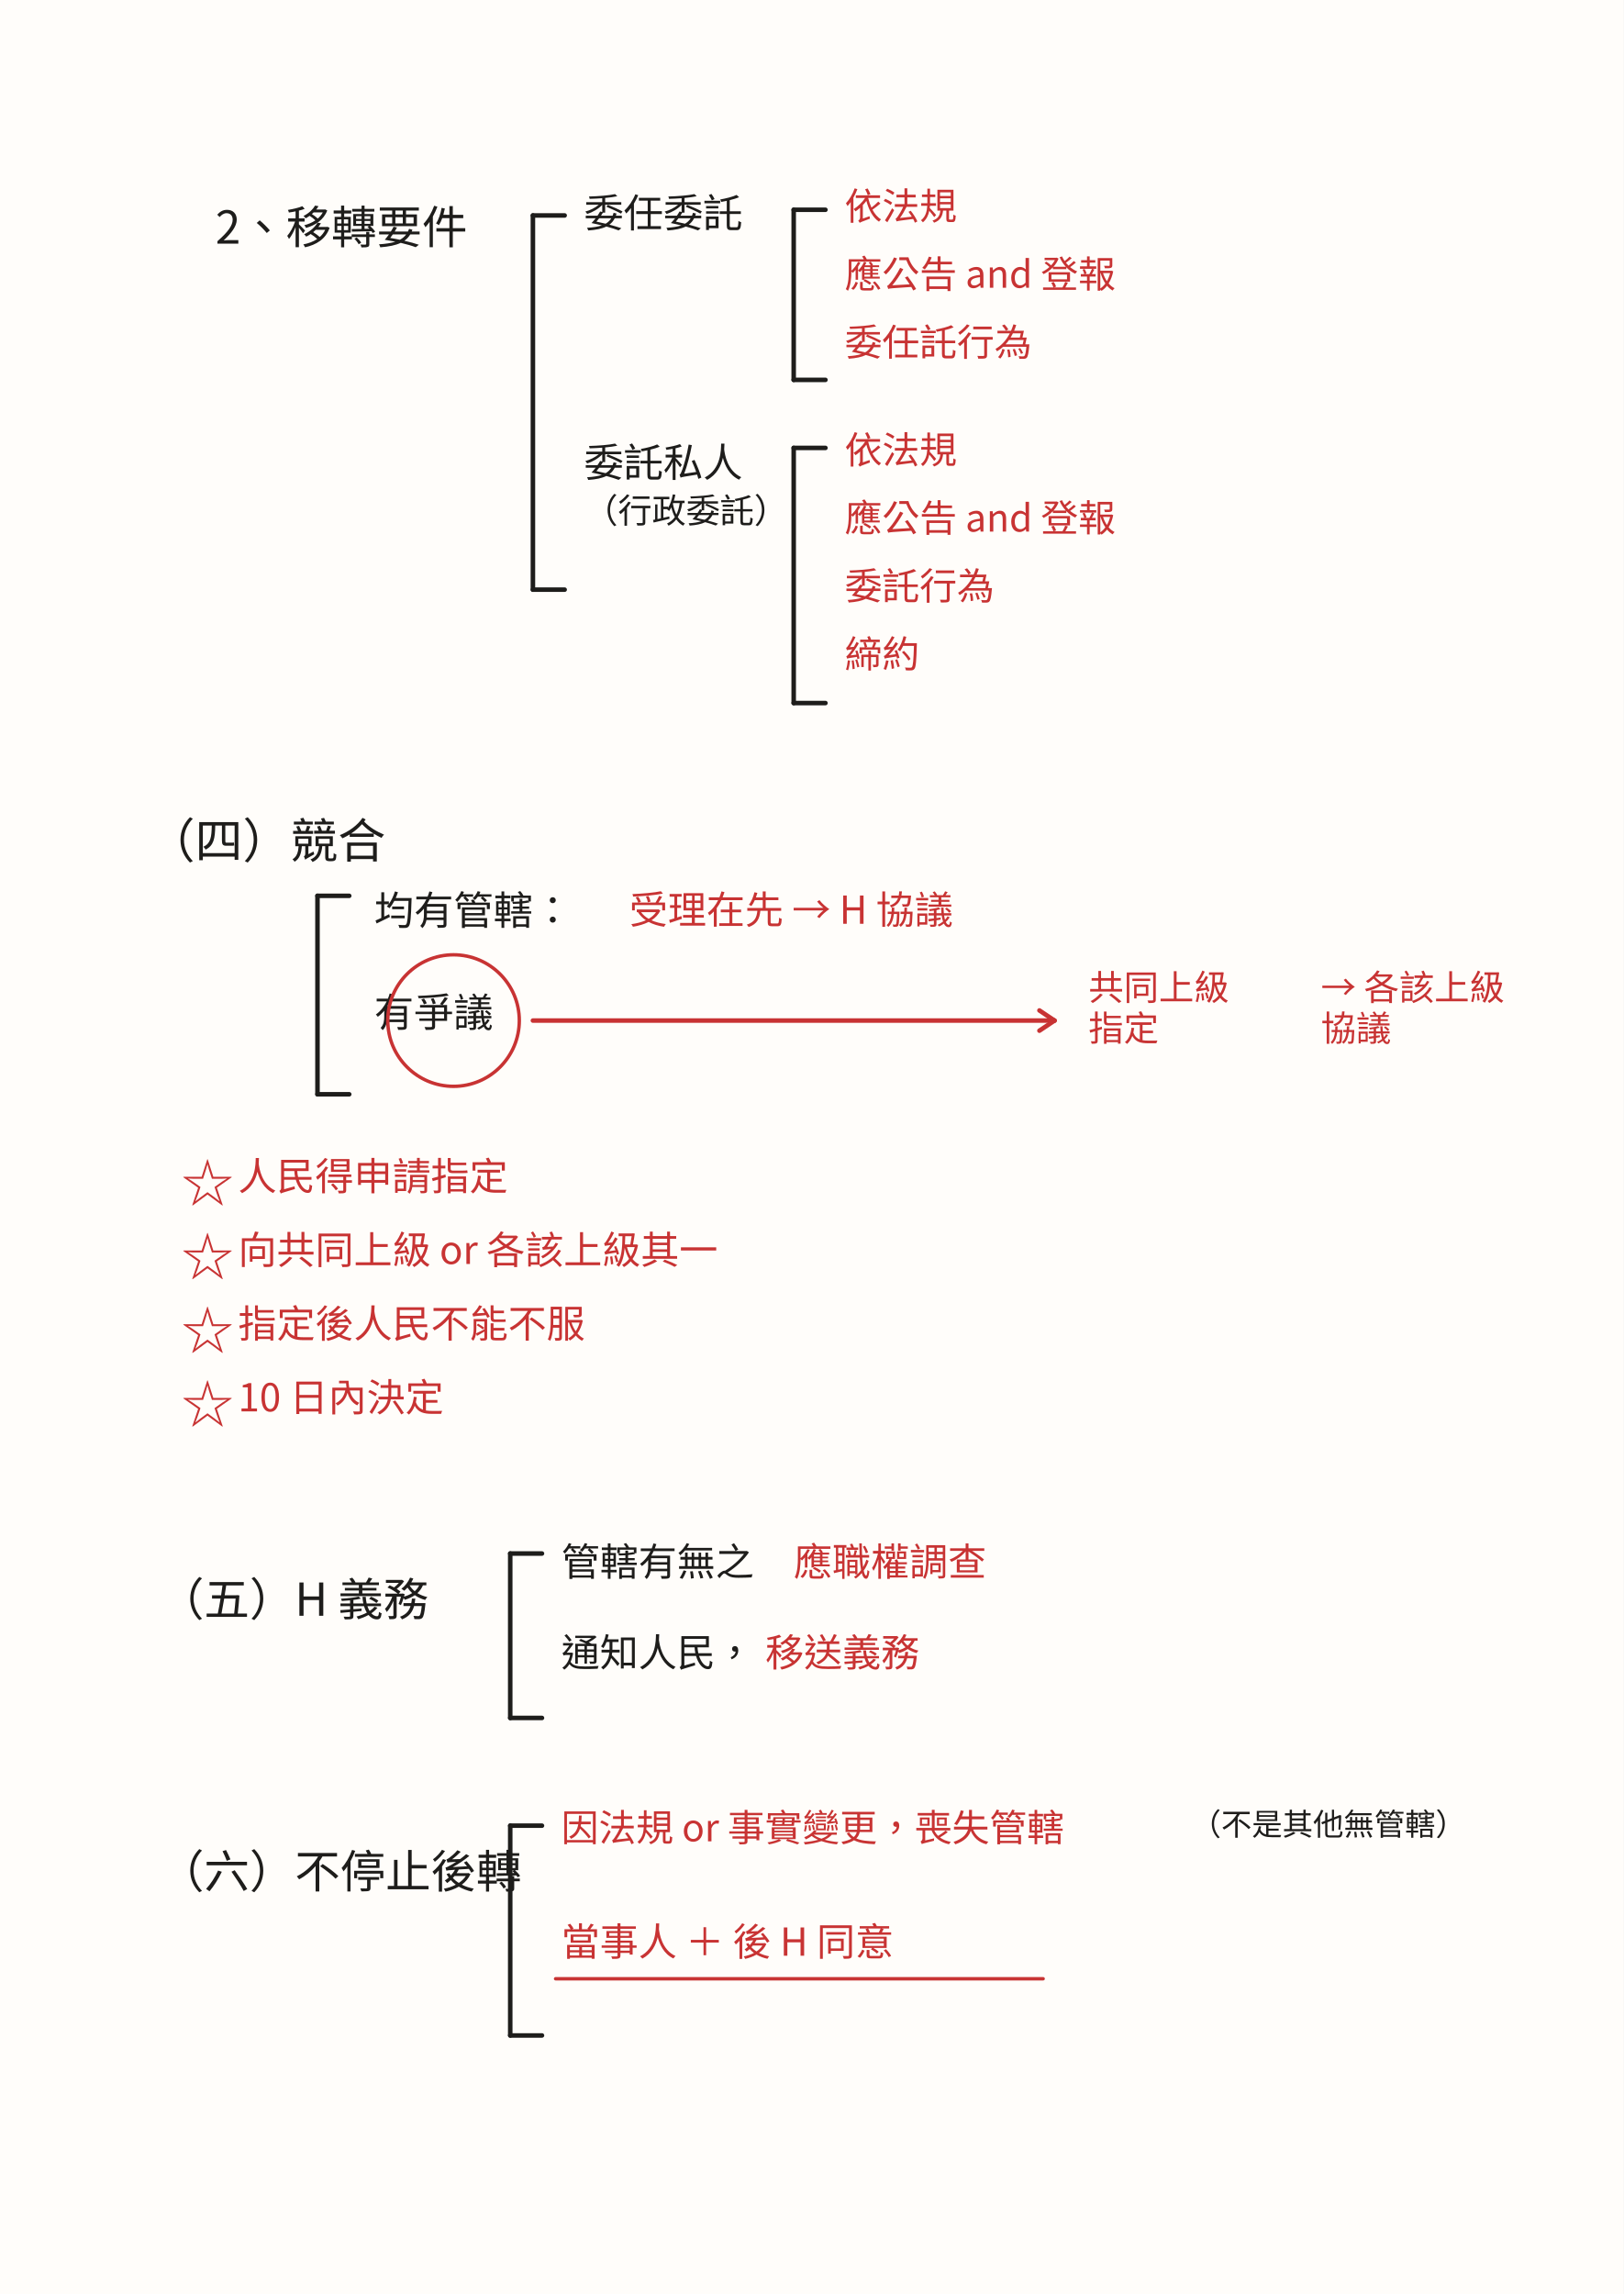
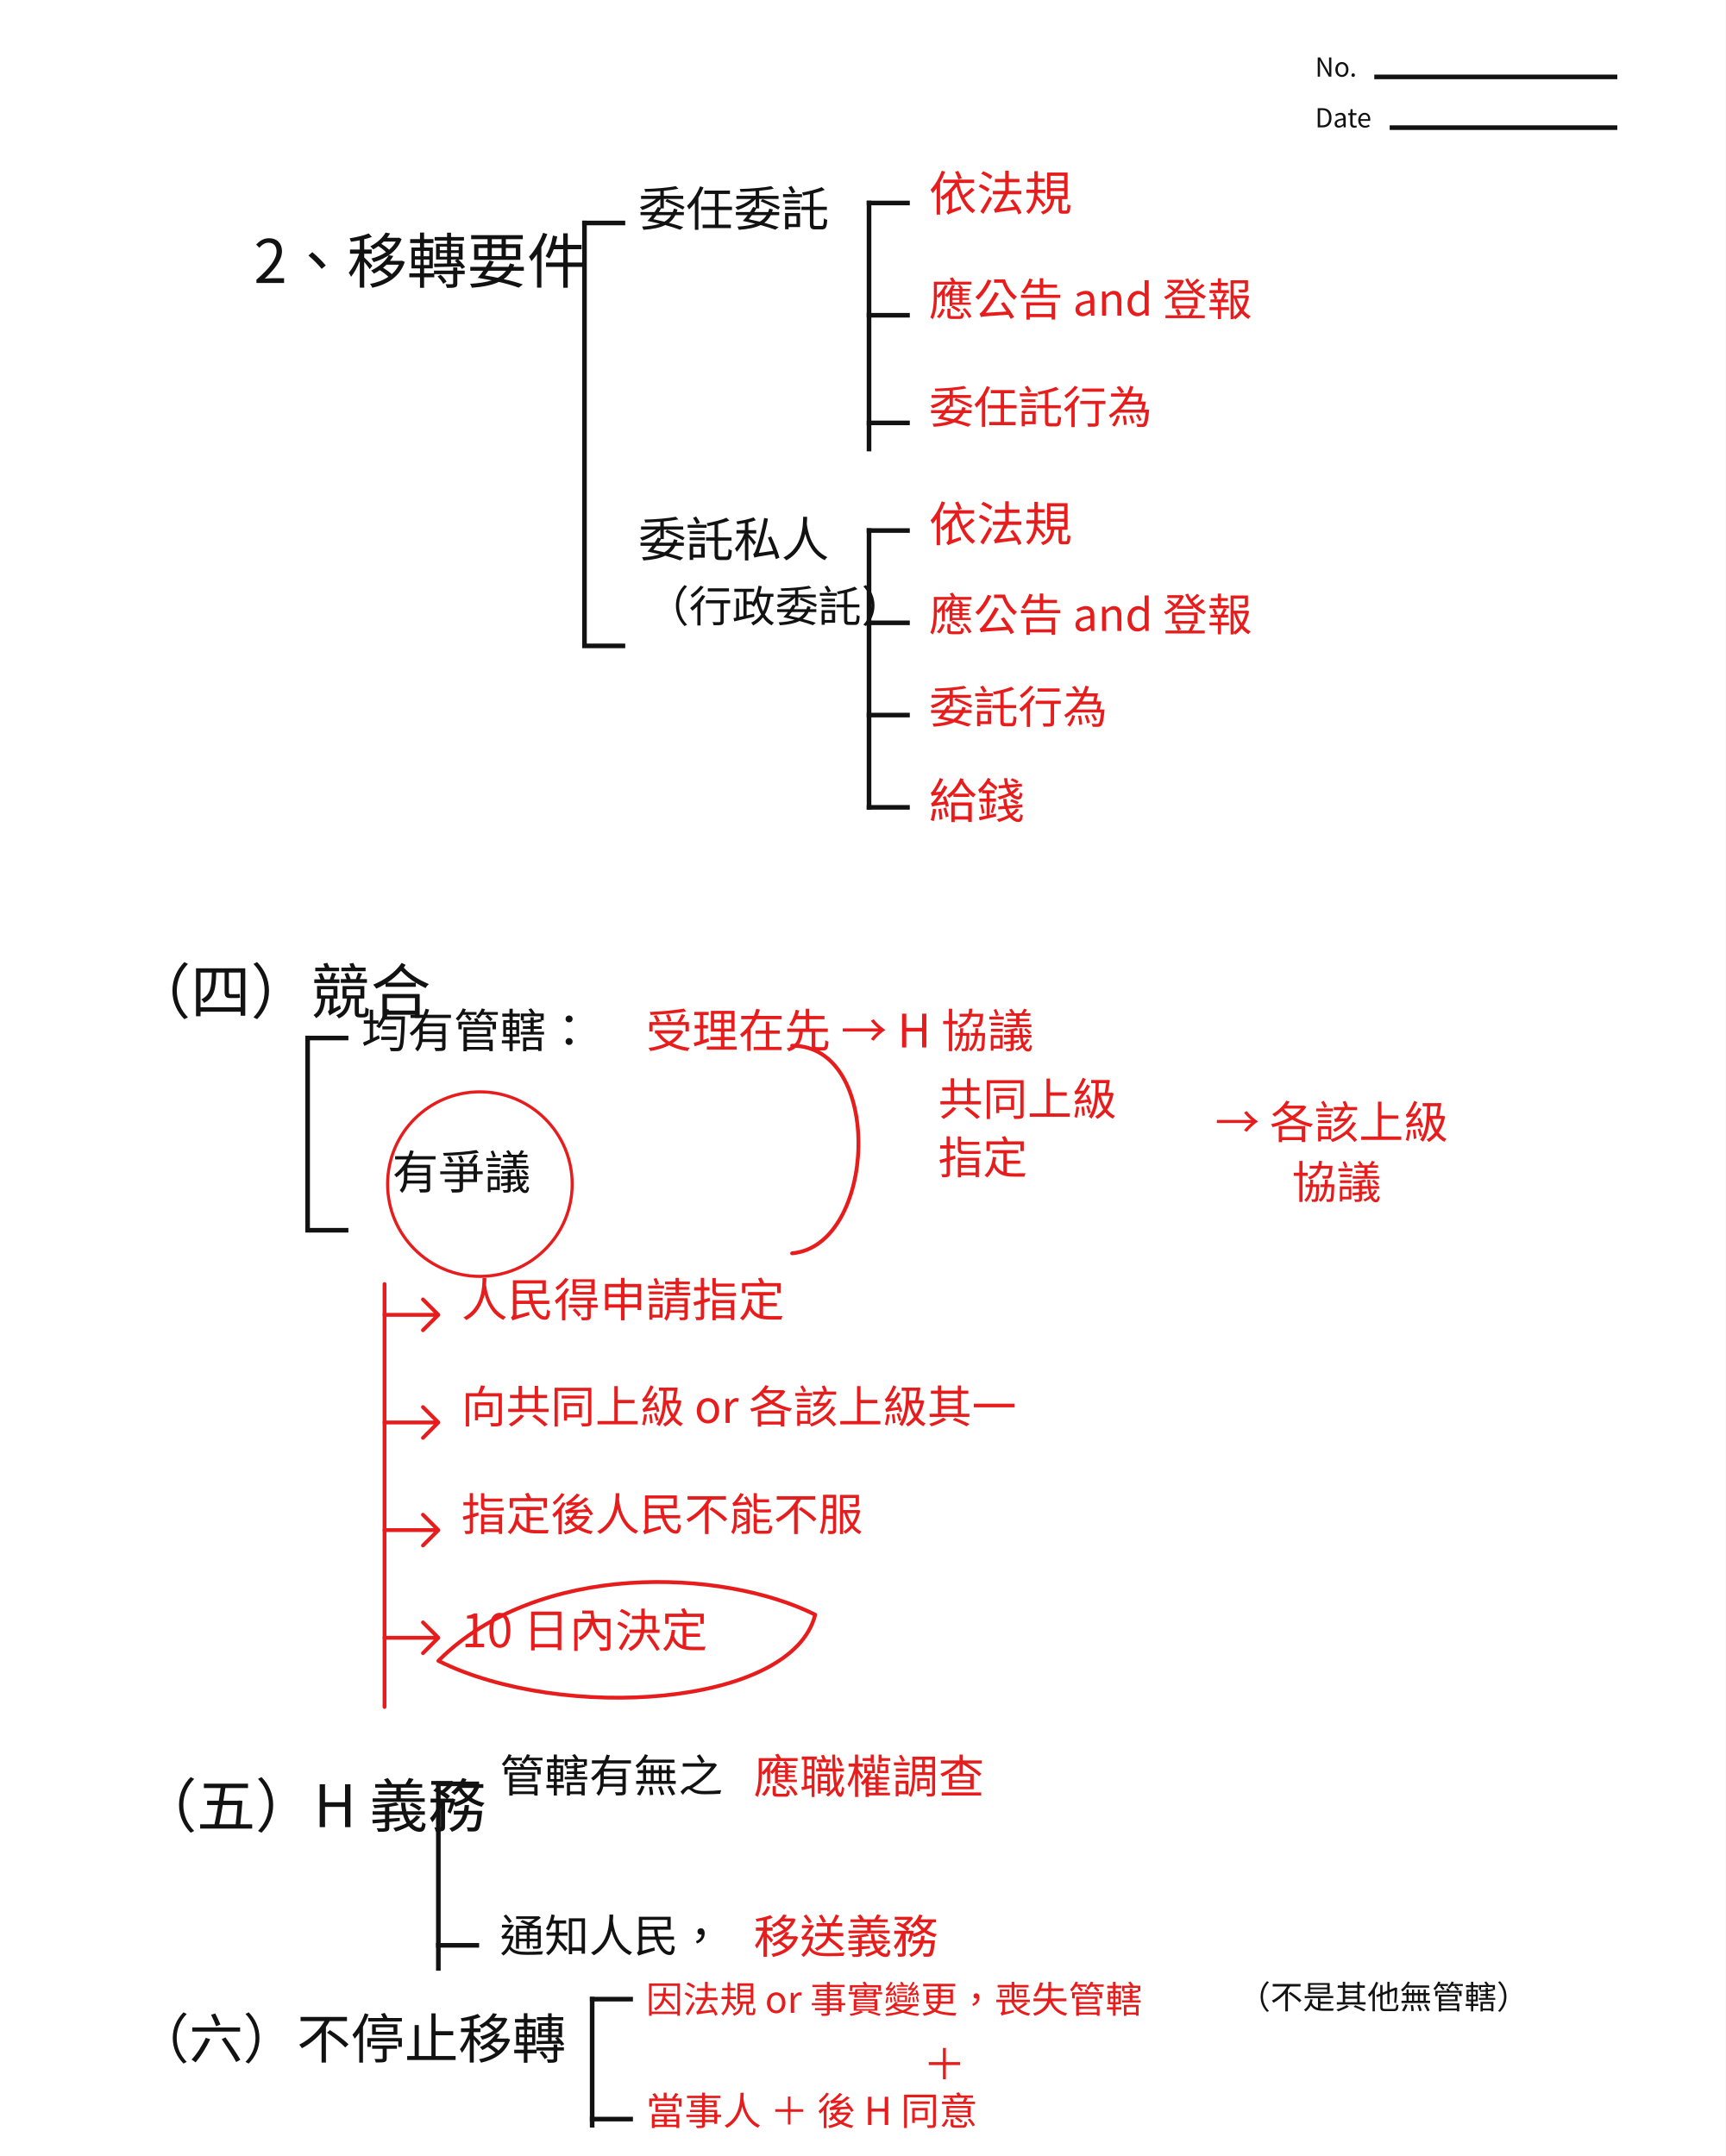
- <svg xmlns="http://www.w3.org/2000/svg" width="1432" height="2023" viewBox="0 0 1432 2023">
-   <rect width="100%" height="100%" fill="#fffdfa" />
-   <style>text{font-family:'Noto Sans CJK TC','PingFang TC','Noto Sans TC','Microsoft JhengHei',sans-serif;dominant-baseline:hanging} .b{font-weight:700} .r{fill:#c83333} .k{fill:#1e1d1b} .g{fill:#766f67}</style>
-   <text x="190" y="180" font-size="40" fill="#1e1d1b" text-anchor="start">2、移轉要件</text>
-   <line x1="470" y1="190" x2="470" y2="520" stroke="#1e1d1b" stroke-width="4" stroke-linecap="round" />
-   <line x1="470" y1="190" x2="498" y2="190" stroke="#1e1d1b" stroke-width="4" stroke-linecap="round" />
-   <line x1="470" y1="520" x2="498" y2="520" stroke="#1e1d1b" stroke-width="4" stroke-linecap="round" />
-   <text x="515" y="170" font-size="35" fill="#1e1d1b" text-anchor="start">委任委託</text>
-   <line x1="700" y1="185" x2="700" y2="335" stroke="#1e1d1b" stroke-width="4" stroke-linecap="round" />
-   <line x1="700" y1="185" x2="728" y2="185" stroke="#1e1d1b" stroke-width="4" stroke-linecap="round" />
-   <line x1="700" y1="335" x2="728" y2="335" stroke="#1e1d1b" stroke-width="4" stroke-linecap="round" />
-   <text x="745" y="165" font-size="33" fill="#c83333" text-anchor="start">依法規</text>
-   <text x="745" y="225" font-size="33" fill="#c83333" text-anchor="start">應公告 and 登報</text>
-   <text x="745" y="285" font-size="33" fill="#c83333" text-anchor="start">委任託行為</text>
-   <text x="515" y="390" font-size="35" fill="#1e1d1b" text-anchor="start">委託私人</text>
-   <text x="515" y="435" font-size="30" fill="#1e1d1b" text-anchor="start">（行政委託）</text>
-   <line x1="700" y1="395" x2="700" y2="620" stroke="#1e1d1b" stroke-width="4" stroke-linecap="round" />
-   <line x1="700" y1="395" x2="728" y2="395" stroke="#1e1d1b" stroke-width="4" stroke-linecap="round" />
-   <line x1="700" y1="620" x2="728" y2="620" stroke="#1e1d1b" stroke-width="4" stroke-linecap="round" />
-   <text x="745" y="380" font-size="33" fill="#c83333" text-anchor="start">依法規</text>
-   <text x="745" y="440" font-size="33" fill="#c83333" text-anchor="start">應公告 and 登報</text>
-   <text x="745" y="500" font-size="33" fill="#c83333" text-anchor="start">委託行為</text>
-   <text x="745" y="560" font-size="33" fill="#c83333" text-anchor="start">締約</text>
-   <text x="130" y="720" font-size="42" fill="#1e1d1b" text-anchor="start">（四）競合</text>
-   <line x1="280" y1="790" x2="280" y2="965" stroke="#1e1d1b" stroke-width="4" stroke-linecap="round" />
-   <line x1="280" y1="790" x2="308" y2="790" stroke="#1e1d1b" stroke-width="4" stroke-linecap="round" />
-   <line x1="280" y1="965" x2="308" y2="965" stroke="#1e1d1b" stroke-width="4" stroke-linecap="round" />
-   <text x="330" y="785" font-size="35" fill="#1e1d1b" text-anchor="start">均有管轄：</text>
-   <text x="555" y="785" font-size="34" fill="#c83333" text-anchor="start">受理在先 → H 協議</text>
-   <text x="330" y="875" font-size="35" fill="#1e1d1b" text-anchor="start">有爭議</text>
-   <circle cx="400" cy="900" r="58" fill="none" stroke="#c83333" stroke-width="3" />
-   <line x1="470" y1="900" x2="930" y2="900" stroke="#c83333" stroke-width="4" stroke-linecap="round" />
-   <line x1="930" y1="900" x2="916.719" y2="908.923" stroke="#c83333" stroke-width="4" stroke-linecap="round" />
-   <line x1="930" y1="900" x2="916.719" y2="891.077" stroke="#c83333" stroke-width="4" stroke-linecap="round" />
-   <text x="960" y="855" font-size="31" fill="#c83333" text-anchor="start">
-     <tspan x="960" dy="0">共同上級</tspan>
-     <tspan x="960" dy="36">指定</tspan>
-   </text>
-   <text x="1165" y="855" font-size="31" fill="#c83333" text-anchor="start">
-     <tspan x="1165" dy="0">→ 各該上級</tspan>
-     <tspan x="1165" dy="36">協議</tspan>
-   </text>
-   <text x="160" y="1020" font-size="46" fill="#c83333" text-anchor="start">☆</text>
-   <text x="210" y="1020" font-size="34" fill="#c83333" text-anchor="start">人民得申請指定</text>
-   <text x="160" y="1085" font-size="46" fill="#c83333" text-anchor="start">☆</text>
-   <text x="210" y="1085" font-size="34" fill="#c83333" text-anchor="start">向共同上級 or 各該上級其一</text>
-   <text x="160" y="1150" font-size="46" fill="#c83333" text-anchor="start">☆</text>
-   <text x="210" y="1150" font-size="34" fill="#c83333" text-anchor="start">指定後人民不能不服</text>
-   <text x="160" y="1215" font-size="46" fill="#c83333" text-anchor="start">☆</text>
-   <text x="210" y="1215" font-size="34" fill="#c83333" text-anchor="start">10 日內決定</text>
-   <text x="140" y="1390" font-size="40" fill="#1e1d1b" text-anchor="start">（五）H 義務</text>
-   <line x1="450" y1="1370" x2="450" y2="1515" stroke="#1e1d1b" stroke-width="4" stroke-linecap="round" />
-   <line x1="450" y1="1370" x2="478" y2="1370" stroke="#1e1d1b" stroke-width="4" stroke-linecap="round" />
-   <line x1="450" y1="1515" x2="478" y2="1515" stroke="#1e1d1b" stroke-width="4" stroke-linecap="round" />
-   <text x="495" y="1360" font-size="34" fill="#1e1d1b" text-anchor="start">管轄有無之</text>
-   <text x="700" y="1360" font-size="34" fill="#c83333" text-anchor="start">應職權調查</text>
-   <text x="495" y="1440" font-size="34" fill="#1e1d1b" text-anchor="start">通知人民，</text>
-   <text x="675" y="1440" font-size="34" fill="#c83333" text-anchor="start">移送義務</text>
-   <text x="140" y="1630" font-size="40" fill="#1e1d1b" text-anchor="start">（六）不停止後轉</text>
-   <line x1="450" y1="1610" x2="450" y2="1795" stroke="#1e1d1b" stroke-width="4" stroke-linecap="round" />
-   <line x1="450" y1="1610" x2="478" y2="1610" stroke="#1e1d1b" stroke-width="4" stroke-linecap="round" />
-   <line x1="450" y1="1795" x2="478" y2="1795" stroke="#1e1d1b" stroke-width="4" stroke-linecap="round" />
-   <text x="495" y="1595" font-size="33" fill="#c83333" text-anchor="start">因法規 or 事實變更，喪失管轄</text>
-   <text x="1050" y="1595" font-size="27" fill="#1e1d1b" text-anchor="start">（不是其他無管轄）</text>
-   <text x="495" y="1695" font-size="34" fill="#c83333" text-anchor="start">當事人 ＋ 後 H 同意</text>
-   <line x1="490" y1="1745" x2="920" y2="1745" stroke="#c83333" stroke-width="3" stroke-linecap="round" />
+ <svg xmlns="http://www.w3.org/2000/svg" width="1122" height="1402" viewBox="0 0 1122 1402">
+   <rect width="100%" height="100%" fill="#fff" />
+   <style>.t{font-family:'Noto Sans CJK TC','PingFang TC','Microsoft JhengHei',sans-serif;fill:#121212;font-weight:400}.r{font-family:'Noto Sans CJK TC','PingFang TC','Microsoft JhengHei',sans-serif;fill:#e71c1c;font-weight:400}.l{stroke:#121212;stroke-width:3;fill:none;stroke-linecap:square;stroke-linejoin:miter}.rl{stroke:#e71c1c;stroke-width:2.5;fill:none;stroke-linecap:round;stroke-linejoin:round}</style>
+   <text x="855" y="35" font-size="17" class="t" dominant-baseline="hanging">No.</text>
+   <line x1="895" y1="50" x2="1050" y2="50" class="l" stroke-width="1" />
+   <text x="855" y="68" font-size="17" class="t" dominant-baseline="hanging">Date</text>
+   <line x1="905" y1="83" x2="1050" y2="83" class="l" stroke-width="1" />
+   <text x="165" y="150" font-size="39" class="t" dominant-baseline="hanging">2、移轉要件</text>
+   <path d="M380 145 V420 H405" class="l" />
+   <line x1="380" y1="145" x2="405" y2="145" class="l" />
+   <text x="415" y="120" font-size="31" class="t" dominant-baseline="hanging">委任委託</text>
+   <path d="M565 132 V292" class="l" />
+   <line x1="565" y1="132" x2="590" y2="132" class="l" />
+   <line x1="565" y1="205" x2="590" y2="205" class="l" />
+   <line x1="565" y1="275" x2="590" y2="275" class="l" />
+   <text x="604" y="110" font-size="31" class="r" dominant-baseline="hanging">依法規</text>
+   <text x="604" y="180" font-size="29" class="r" dominant-baseline="hanging">應公告 and 登報</text>
+   <text x="604" y="250" font-size="29" class="r" dominant-baseline="hanging">委任託行為</text>
+   <text x="415" y="335" font-size="31" class="t" dominant-baseline="hanging">委託私人</text>
+   <text x="420" y="380" font-size="28" class="t" dominant-baseline="hanging">（行政委託）</text>
+   <path d="M565 345 V525" class="l" />
+   <line x1="565" y1="345" x2="590" y2="345" class="l" />
+   <line x1="565" y1="405" x2="590" y2="405" class="l" />
+   <line x1="565" y1="465" x2="590" y2="465" class="l" />
+   <line x1="565" y1="525" x2="590" y2="525" class="l" />
+   <text x="604" y="325" font-size="31" class="r" dominant-baseline="hanging">依法規</text>
+   <text x="604" y="385" font-size="29" class="r" dominant-baseline="hanging">應公告 and 登報</text>
+   <text x="604" y="445" font-size="29" class="r" dominant-baseline="hanging">委託行為</text>
+   <text x="604" y="505" font-size="31" class="r" dominant-baseline="hanging">給錢</text>
+   <text x="85" y="625" font-size="39" class="t" dominant-baseline="hanging">（四）競合</text>
+   <path d="M200 675 V800 H225" class="l" />
+   <line x1="200" y1="675" x2="225" y2="675" class="l" />
+   <text x="235" y="655" font-size="30" class="t" dominant-baseline="hanging">均有管轄：</text>
+   <text x="420" y="655" font-size="30" class="r" dominant-baseline="hanging">受理在先 → H 協議</text>
+   <circle cx="312" cy="770" r="60" fill="none" stroke="#e71c1c" stroke-width="2" />
+   <text x="255" y="747" font-size="30" class="t" dominant-baseline="hanging">有爭議</text>
+   <path d="M515 680 C575 680 570 810 515 815" class="rl" stroke-width="2" />
+   <text x="610" y="700" font-size="29" class="r" dominant-baseline="hanging">共同上級</text>
+   <text x="610" y="738" font-size="29" class="r" dominant-baseline="hanging">指定</text>
+   <text x="790" y="715" font-size="29" class="r" dominant-baseline="hanging">→ 各該上級</text>
+   <text x="840" y="754" font-size="29" class="r" dominant-baseline="hanging">協議</text>
+   <line x1="250" y1="835" x2="250" y2="1110" class="rl" stroke-width="3" />
+   <path d="M250 855 H285 L275 845 M285 855 L275 865" class="rl" />
+   <path d="M250 925 H285 L275 915 M285 925 L275 935" class="rl" />
+   <path d="M250 995 H285 L275 985 M285 995 L275 1005" class="rl" />
+   <path d="M250 1065 H285 L275 1055 M285 1065 L275 1075" class="rl" />
+   <text x="300" y="830" font-size="30" class="r" dominant-baseline="hanging">人民得申請指定</text>
+   <text x="300" y="900" font-size="29" class="r" dominant-baseline="hanging">向共同上級 or 各該上級其一</text>
+   <text x="300" y="970" font-size="29" class="r" dominant-baseline="hanging">指定後人民不能不服</text>
+   <text x="300" y="1045" font-size="30" class="r" dominant-baseline="hanging">10 日內決定</text>
+   <path d="M285 1080 C365 1120 515 1110 530 1050 C470 1020 350 1015 285 1080" class="rl" stroke-width="2" />
+   <text x="90" y="1155" font-size="38" class="t" dominant-baseline="hanging">（五）H 義務</text>
+   <path d="M285 1160 V1280" class="l" />
+   <line x1="285" y1="1160" x2="310" y2="1160" class="l" />
+   <line x1="285" y1="1265" x2="310" y2="1265" class="l" />
+   <text x="325" y="1140" font-size="29" class="t" dominant-baseline="hanging">管轄有無之</text>
+   <text x="490" y="1140" font-size="30" class="r" dominant-baseline="hanging">應職權調查</text>
+   <text x="325" y="1244" font-size="29" class="t" dominant-baseline="hanging">通知人民，</text>
+   <text x="490" y="1244" font-size="30" class="r" dominant-baseline="hanging">移送義務</text>
+   <text x="88" y="1308" font-size="35" class="t" dominant-baseline="hanging">（六）不停止移轉</text>
+   <path d="M385 1300 V1382" class="l" />
+   <line x1="385" y1="1300" x2="410" y2="1300" class="l" />
+   <line x1="385" y1="1378" x2="410" y2="1378" class="l" />
+   <text x="420" y="1288" font-size="24" class="r" dominant-baseline="hanging">因法規 or 事實變更，喪失管轄</text>
+   <text x="805" y="1288" font-size="21" class="t" dominant-baseline="hanging">（不是其他無管轄）</text>
+   <text x="600" y="1328" font-size="28" class="r" dominant-baseline="hanging">＋</text>
+   <text x="420" y="1360" font-size="25" class="r" dominant-baseline="hanging">當事人 ＋ 後 H 同意</text>
</svg>
